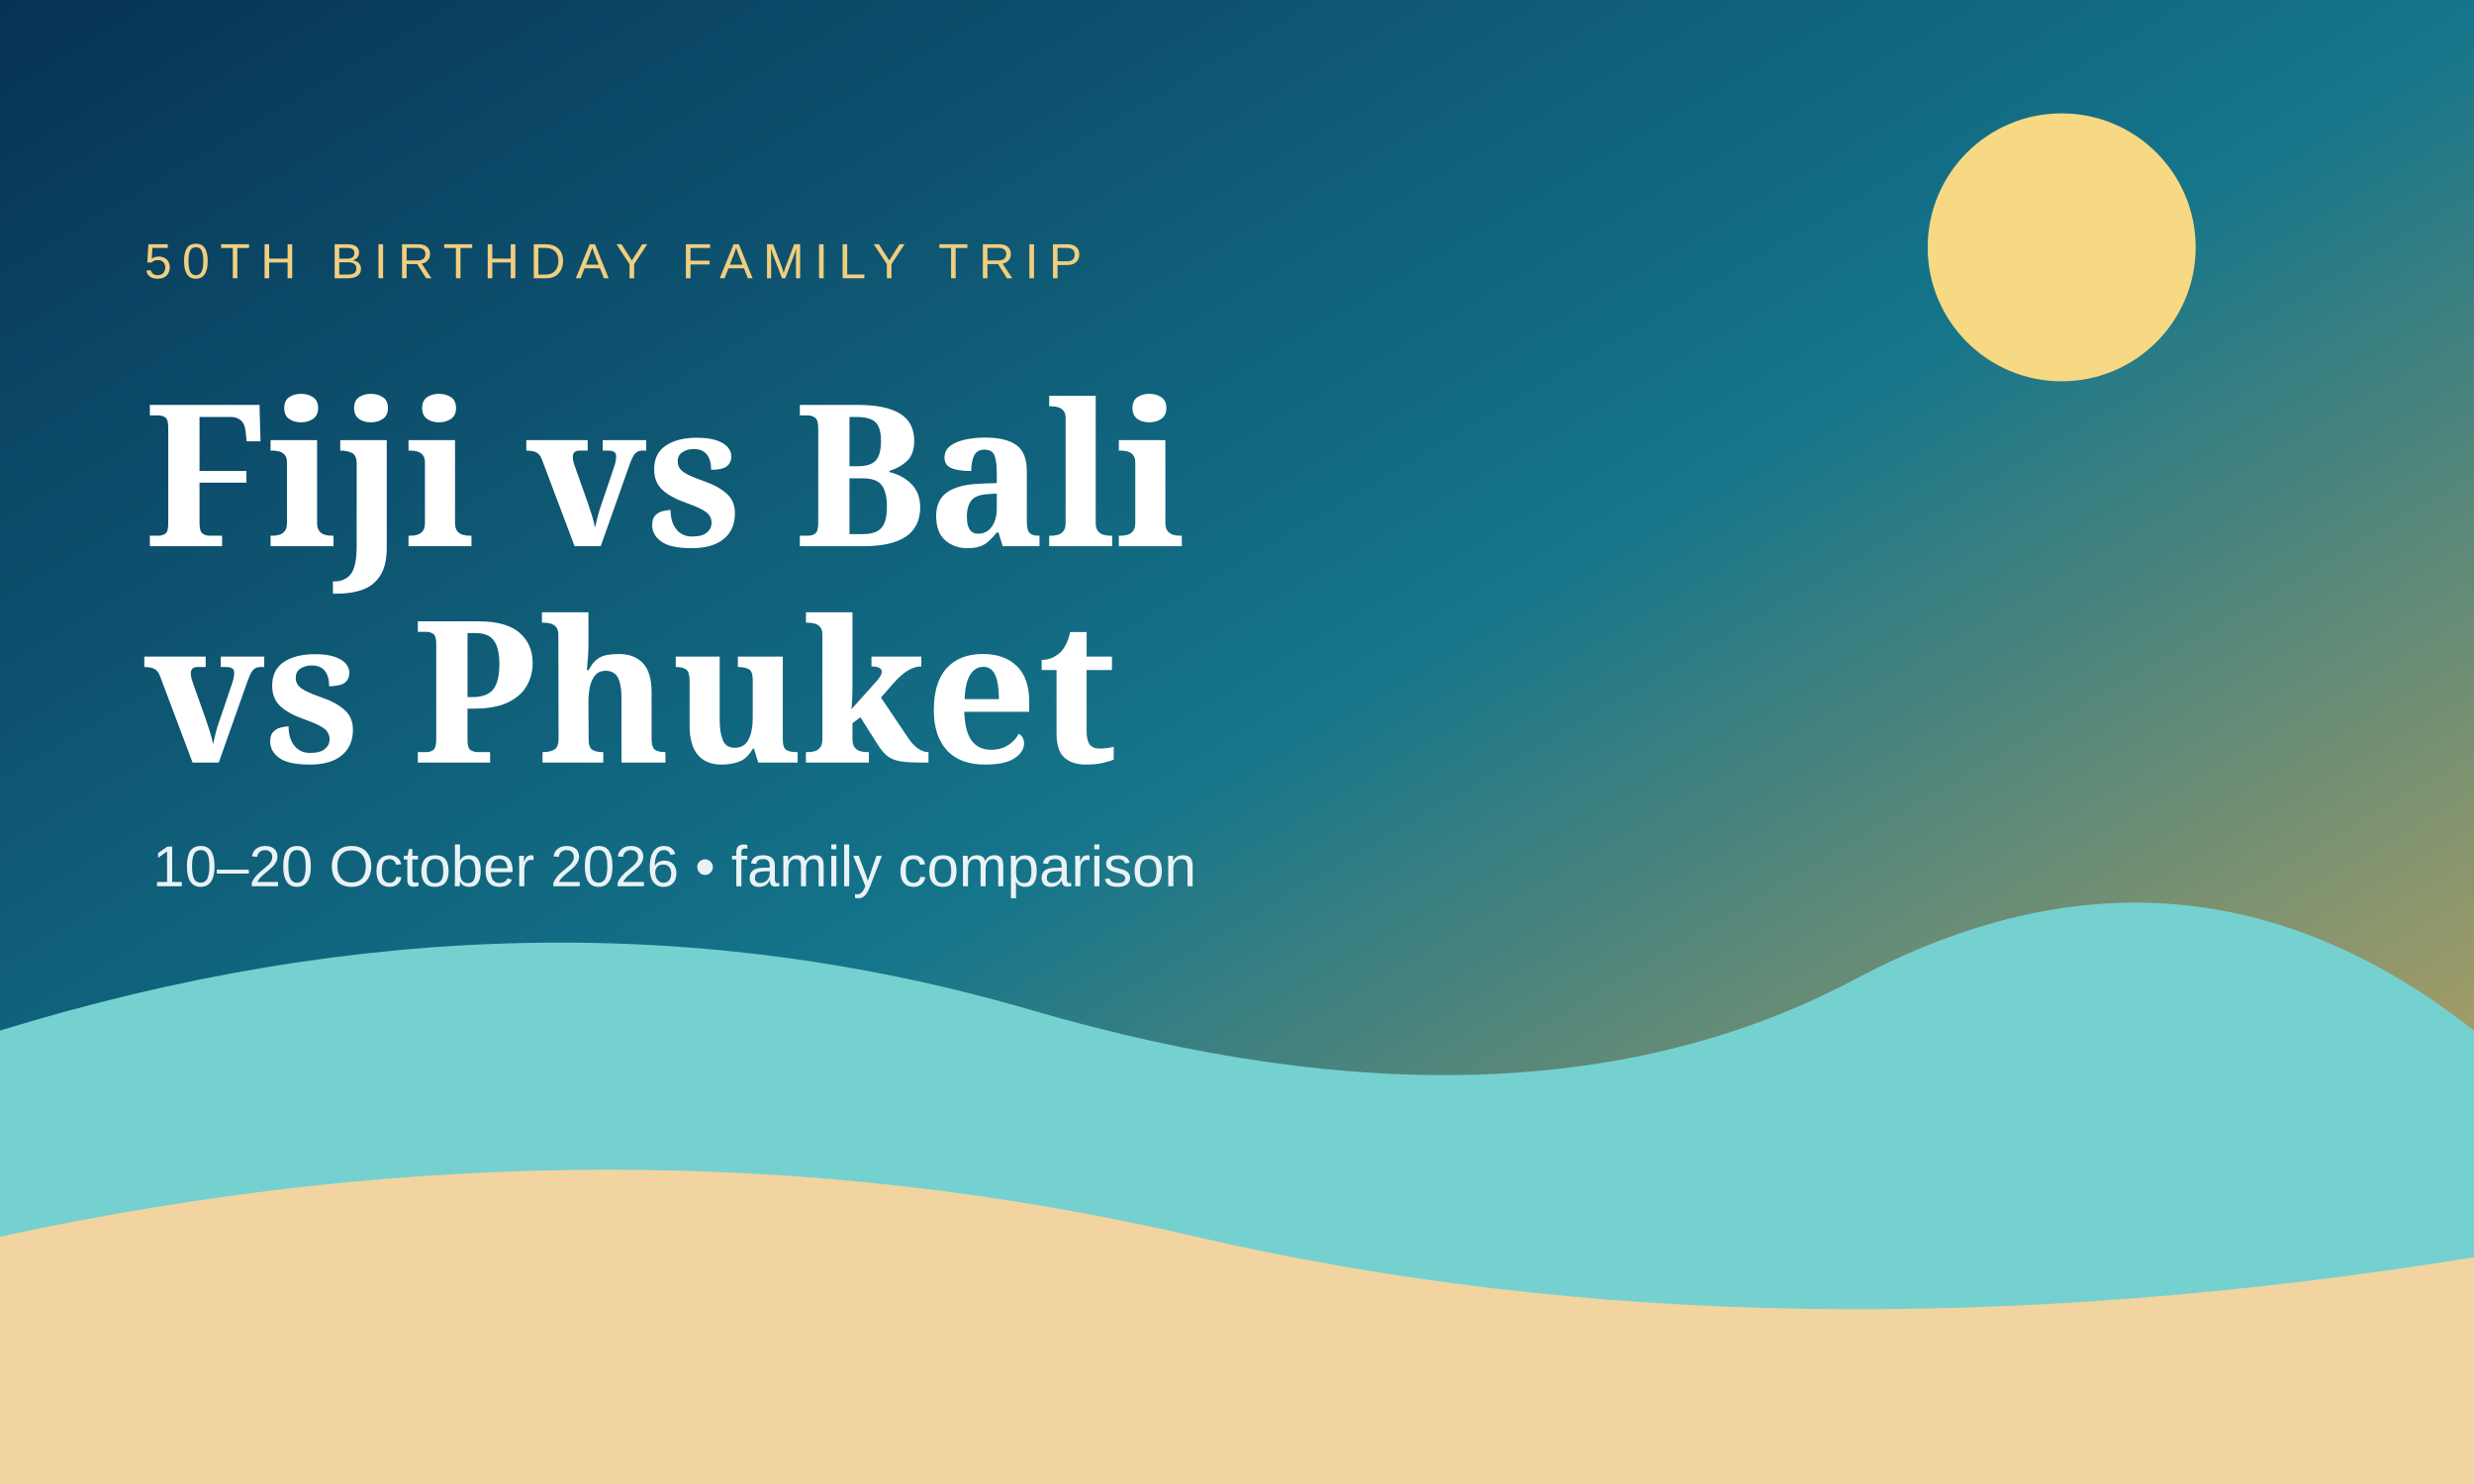
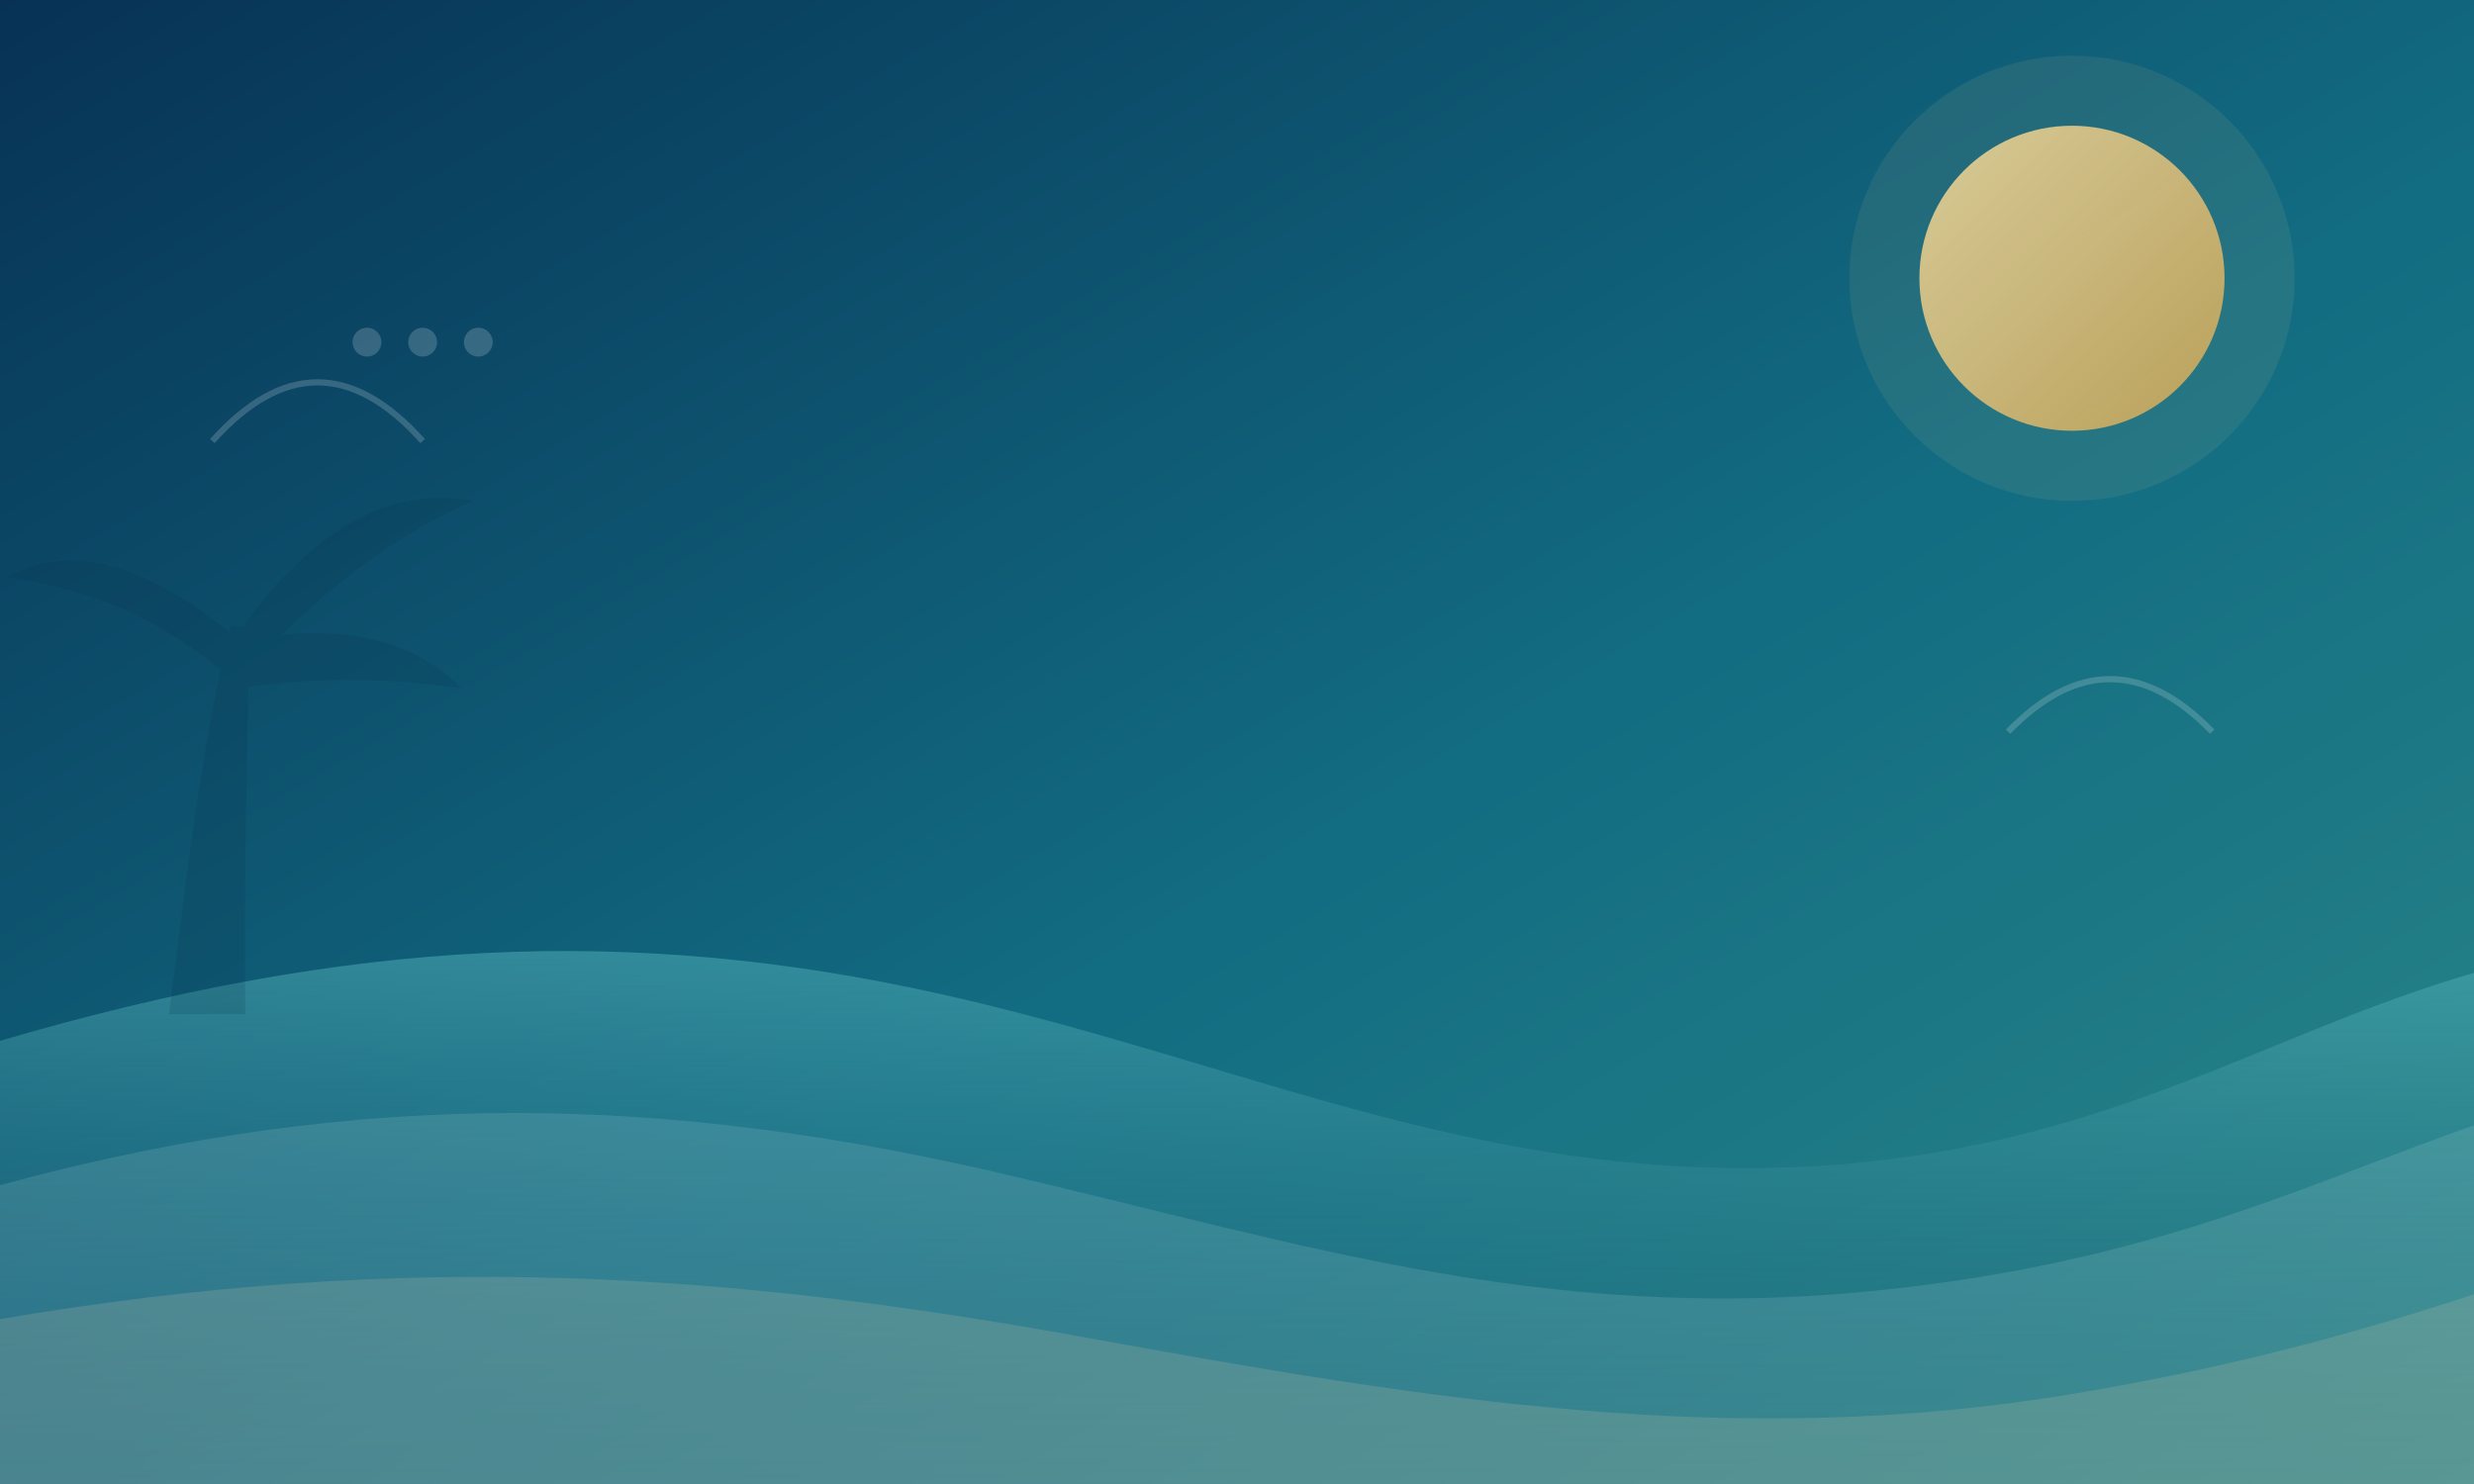
- <svg xmlns="http://www.w3.org/2000/svg" viewBox="0 0 1200 720">
+ <svg xmlns="http://www.w3.org/2000/svg" viewBox="0 0 1200 720" role="img" aria-label="Abstract tropical ocean background">
  <defs>
-     <linearGradient id="g" x1="0" y1="0" x2="1" y2="1">
-       <stop stop-color="#073255" />
-       <stop offset=".5" stop-color="#14758b" />
-       <stop offset="1" stop-color="#e1ae57" />
+     <linearGradient id="sky" x1="0" y1="0" x2="1" y2="1">
+       <stop offset="0" stop-color="#073255" />
+       <stop offset="0.55" stop-color="#126c82" />
+       <stop offset="1" stop-color="#2b8888" />
+     </linearGradient>
+     <linearGradient id="sun" x1="0" y1="0" x2="1" y2="1">
+       <stop stop-color="#ffe1a0" />
+       <stop offset="1" stop-color="#d8a54c" />
+     </linearGradient>
+     <linearGradient id="sea" x1="0" y1="0" x2="0" y2="1">
+       <stop stop-color="#57b7bd" stop-opacity="0.48" />
+       <stop offset="1" stop-color="#0d4d67" stop-opacity="0.2" />
    </linearGradient>
  </defs>
-   <rect width="1200" height="720" fill="url(#g)" />
-   <circle cx="1000" cy="120" r="65" fill="#f7d883" />
-   <path d="M0 500Q260 420 500 490T900 475T1200 500V720H0Z" fill="#75d1d0" />
-   <path d="M0 600Q300 535 580 600T1200 610V720H0Z" fill="#f1d4a0" />
-   <text x="70" y="135" fill="#f2ce7f" font-family="Arial" font-size="24" letter-spacing="5">50TH BIRTHDAY FAMILY TRIP</text>
-   <text x="70" y="265" fill="white" font-family="Georgia" font-size="96" font-weight="700">Fiji vs Bali</text>
-   <text x="70" y="370" fill="white" font-family="Georgia" font-size="96" font-weight="700">vs Phuket</text>
-   <text x="74" y="430" fill="#eaf2f5" font-family="Arial" font-size="28">10–20 October 2026 • family comparison</text>
+   <rect width="1200" height="720" fill="url(#sky)" />
+   <circle cx="1005" cy="135" r="74" fill="url(#sun)" opacity="0.82" />
+   <circle cx="1005" cy="135" r="108" fill="#f9d88a" opacity="0.08" />
+   <path d="M0 505C170 455 306 449 455 482C608 516 724 578 892 565C1026 554 1100 501 1200 472V720H0V505Z" fill="url(#sea)" />
+   <path d="M0 575C180 526 326 533 480 568C632 603 756 646 929 624C1052 609 1125 572 1200 546V720H0V575Z" fill="#d7eef0" opacity="0.13" />
+   <path d="M0 640C200 606 356 618 527 649C692 679 842 704 1007 676C1091 662 1154 643 1200 628V720H0V640Z" fill="#f2d8aa" opacity="0.16" />
+   <g opacity="0.18" fill="#fff">
+     <circle cx="178" cy="166" r="7" />
+     <circle cx="205" cy="166" r="7" />
+     <circle cx="232" cy="166" r="7" />
+   </g>
+   <g opacity="0.18" stroke="#fff" stroke-width="3" fill="none">
+     <path d="M103 214c34-38 68-38 102 0" />
+     <path d="M974 355c33-34 66-34 99 0" />
+   </g>
+   <g opacity="0.16" fill="#062a47">
+     <path d="M82 492c9-70 16-133 30-188h9c-1 62-3 126-2 188z" />
+     <path d="M115 310c-46-39-83-46-112-30 44 6 75 21 108 48z" />
+     <path d="M118 304c35-49 73-68 111-61-40 18-72 43-106 79z" />
+     <path d="M116 311c47-9 83-2 108 23-43-6-75-5-109 0z" />
+   </g>
</svg>
